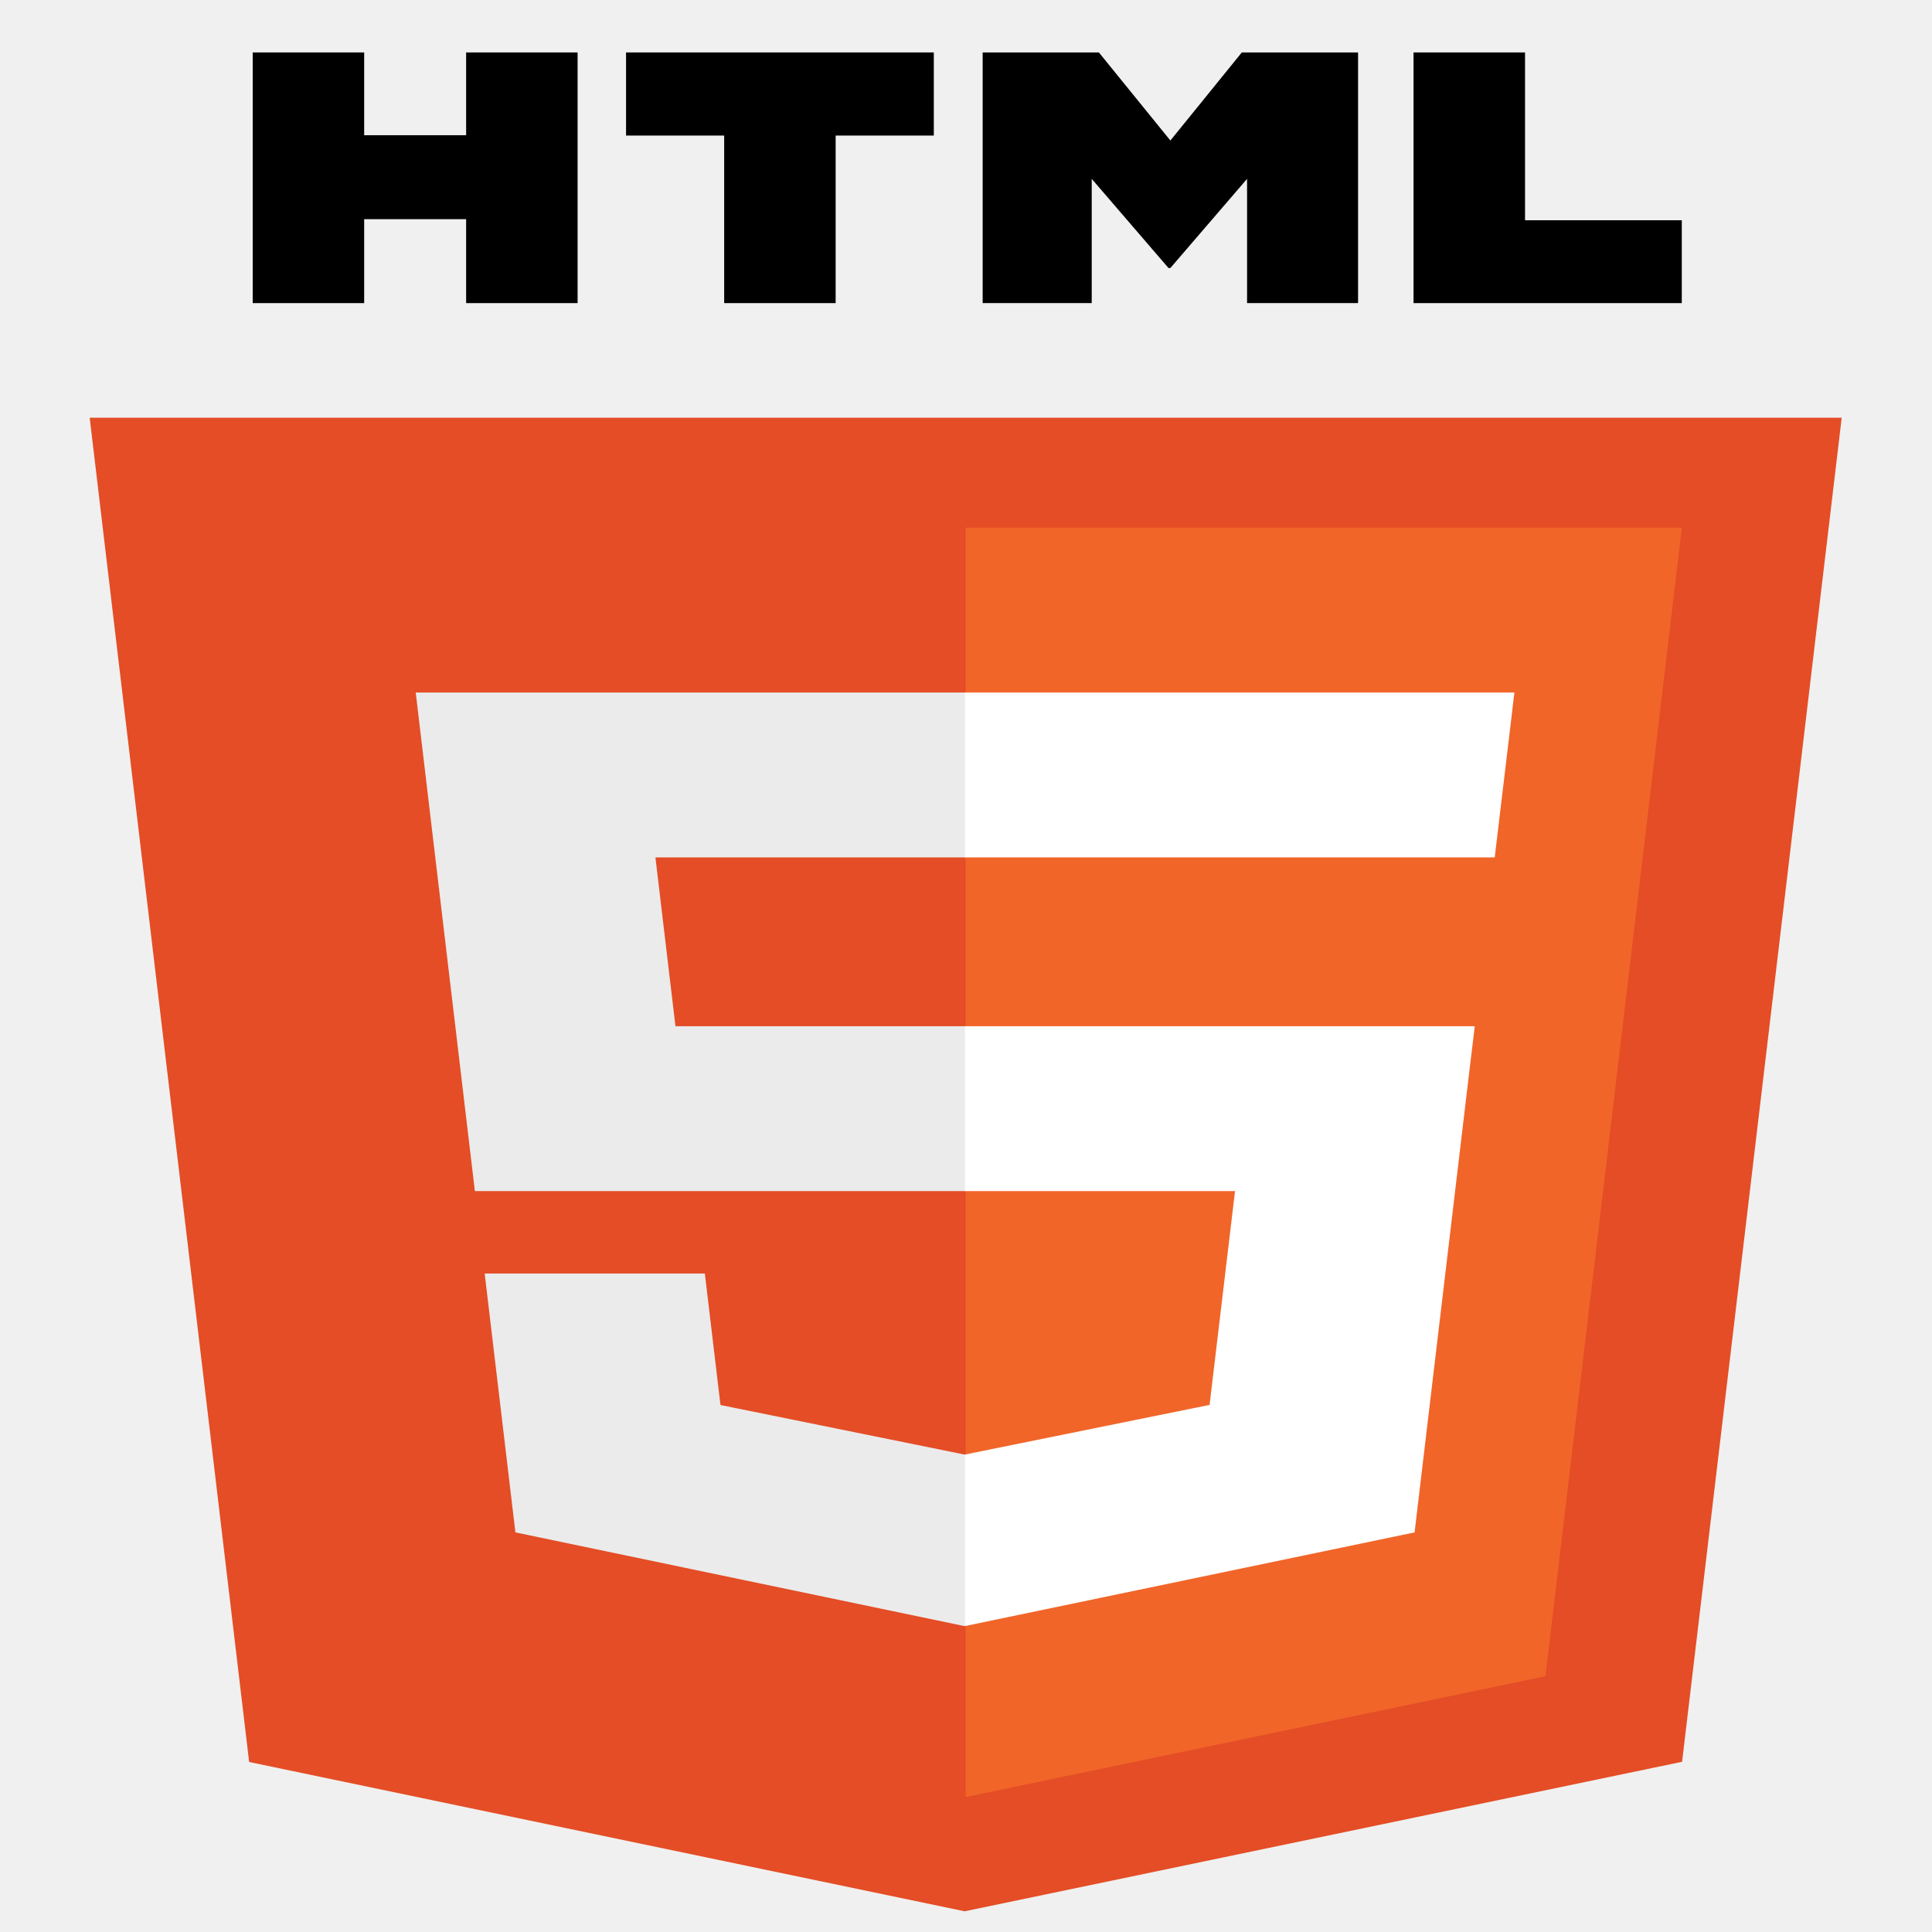
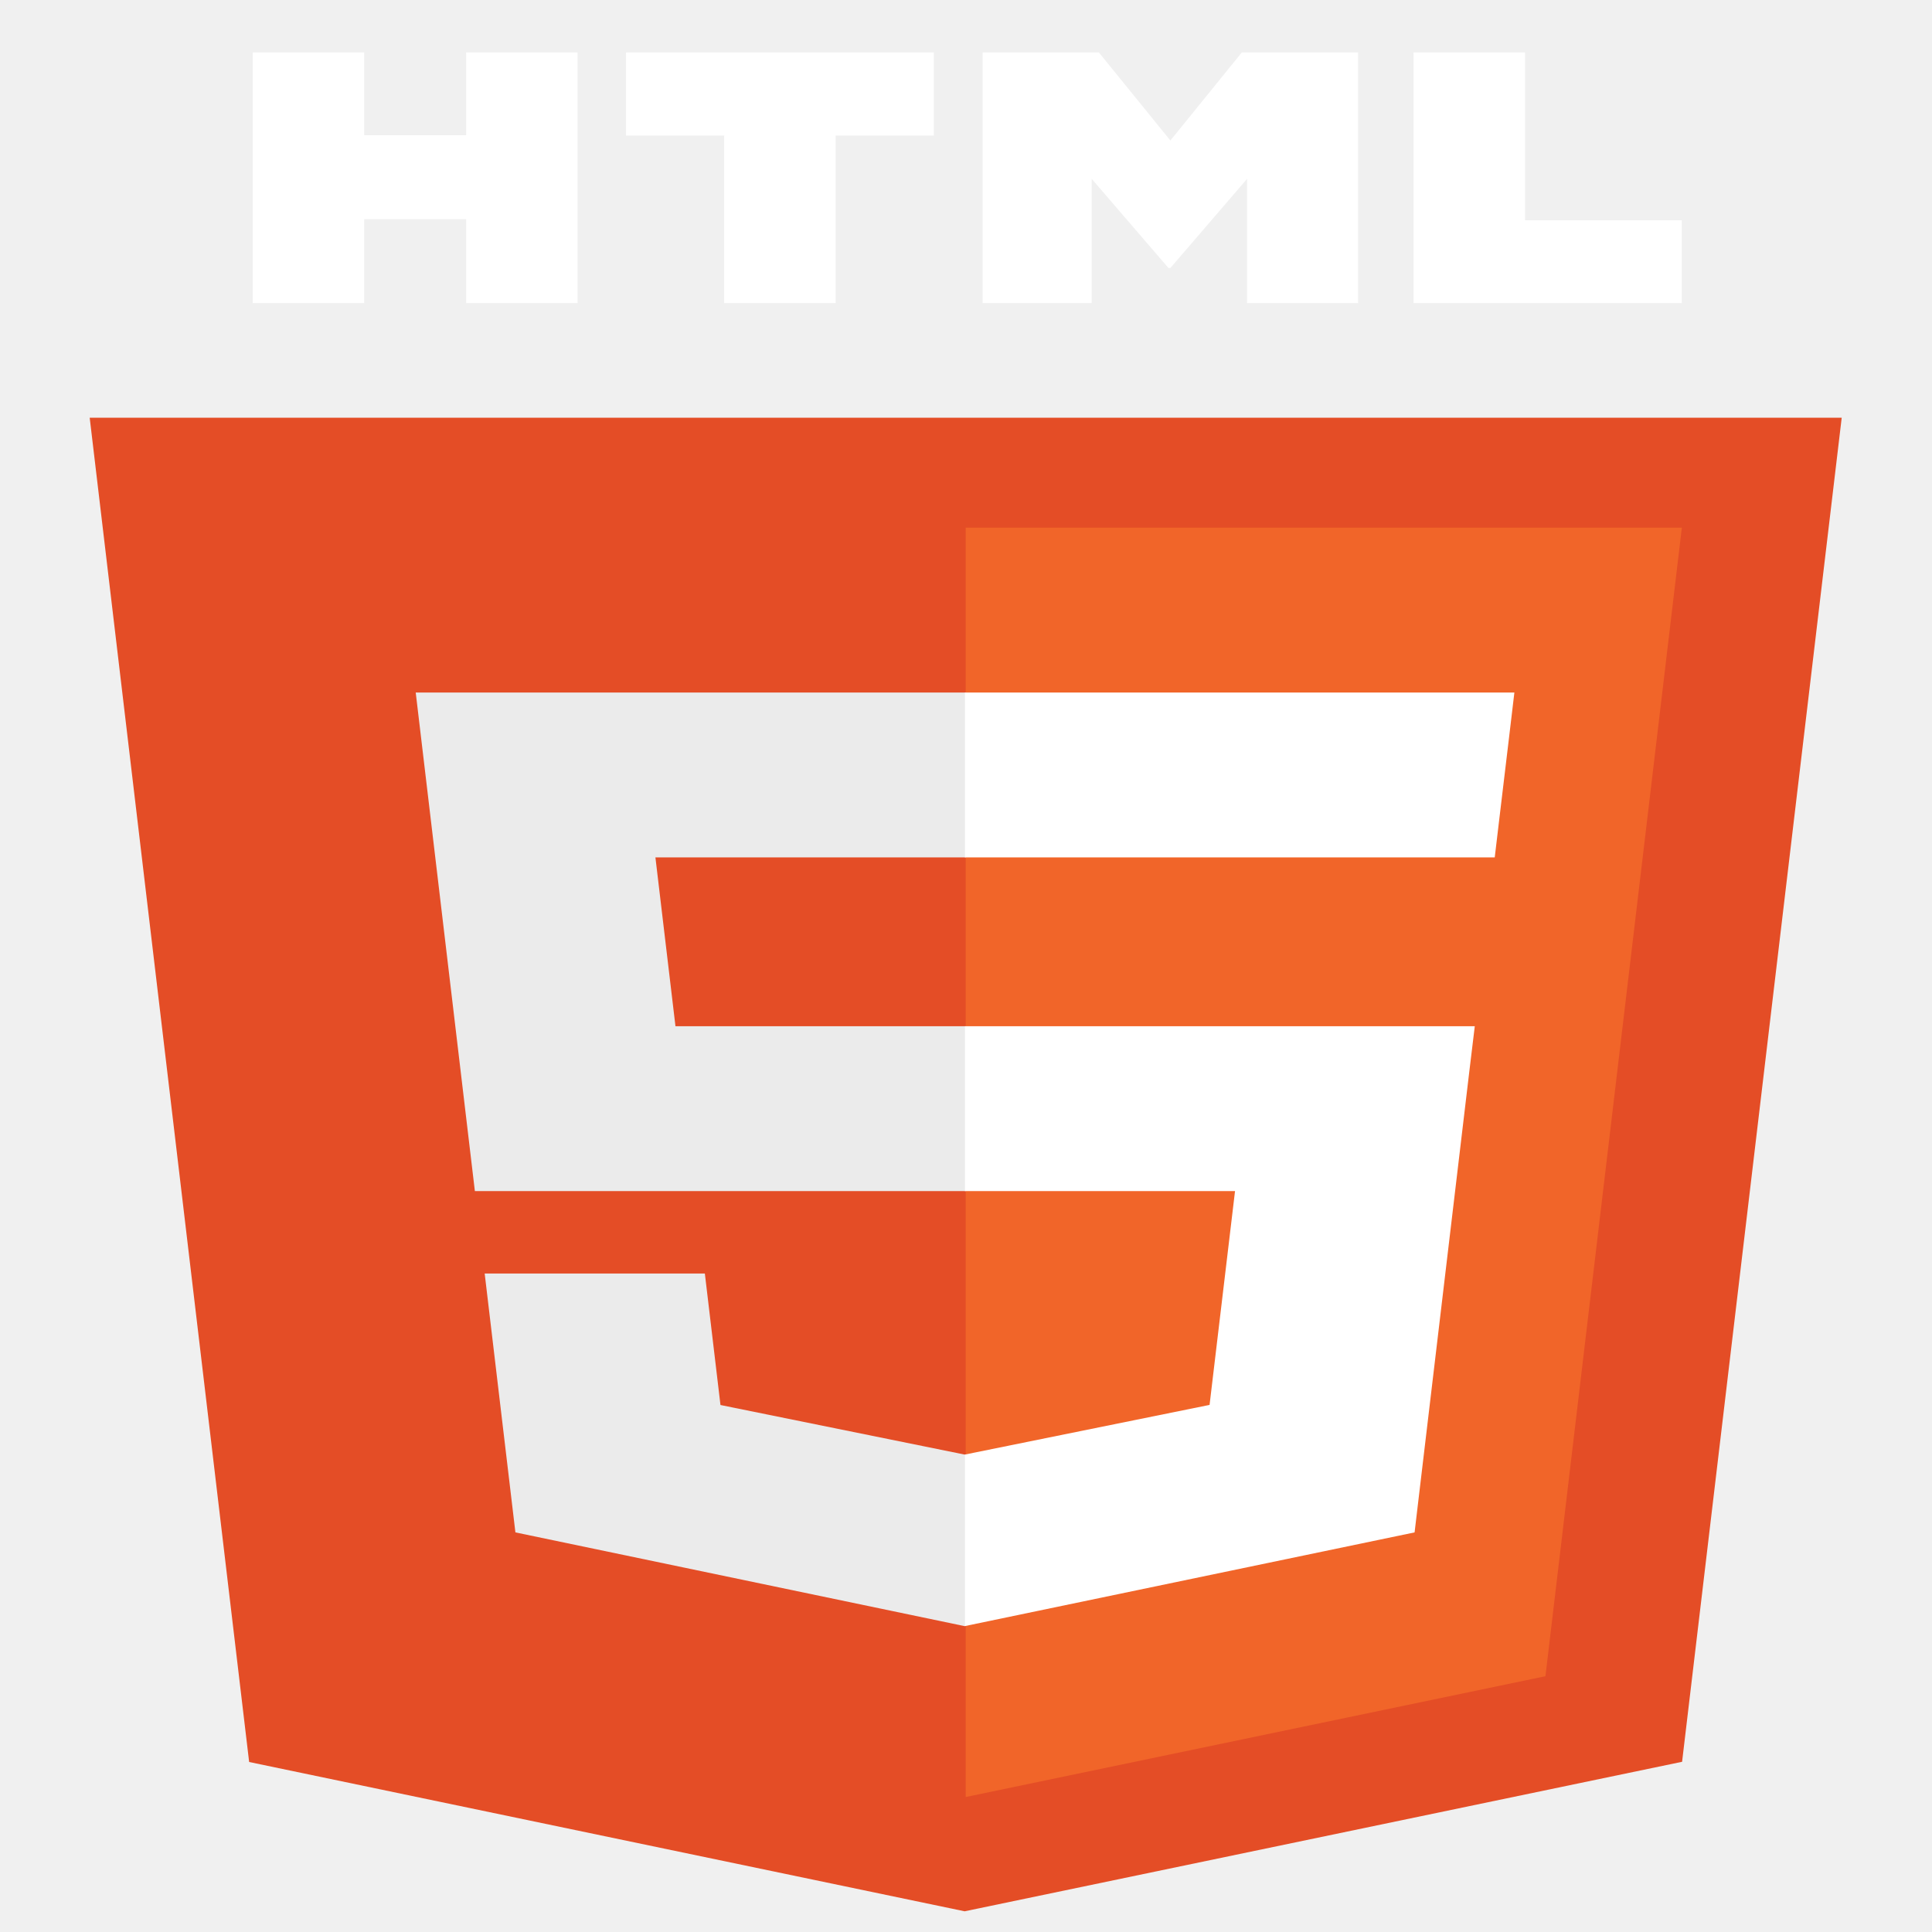
<svg xmlns="http://www.w3.org/2000/svg" width="400" height="400" id="svg2" version="1.1">
  <defs id="defs4" />
  <g id="layer1" transform="translate(-170.0616,-382.1811)">
    <g id="g3054" transform="matrix(1,0,0,0.7516741,114,393.0382)">
      <polygon id="polygon3028" points="404.321,470.819 255.778,512 107.644,470.877 74.633,100.62 437.367,100.62 " style="fill:#e44d26" />
      <polygon id="polygon3030" points="404.27,130.894 256,130.894 256,480.523 376.03,447.246 " style="fill:#f16529" />
      <polygon id="polygon3032" points="154.38,313.627 256,313.627 256,268.217 195.91,268.217 191.76,221.716 256,221.716 256,176.305 255.843,176.305 142.132,176.305 143.219,188.488 " style="fill:#ebebeb" />
      <polygon id="polygon3034" points="205.227,372.55 201.994,336.333 177.419,336.333 156.409,336.333 162.771,407.634 255.791,433.457 256,433.399 256,386.153 255.801,386.206 " style="fill:#ebebeb" />
-       <path id="path3036" d="m 108.382,0 h 23.077 v 22.8 h 21.11 V 0 h 23.078 V 69.044 H 152.57 v -23.12 h -21.11 v 23.12 H 108.383 V 0 Z" />
-       <path id="path3038" d="M 205.994,22.896 H 185.678 V 0 h 63.72 V 22.896 H 229.073 V 69.044 H 205.995 V 22.896 Z" />
-       <path id="path3040" d="m 259.511,0 h 24.063 L 298.376,24.26 313.163,0 h 24.072 V 69.044 H 314.253 V 34.822 l -15.877,24.549 h -0.397 L 282.091,34.822 v 34.222 h -22.58 z" />
-       <path id="path3042" d="m 348.72,0 h 23.084 v 46.222 h 32.453 V 69.044 H 348.72 Z" />
+       <path id="path3036" d="m 108.382,0 h 23.077 v 22.8 h 21.11 V 0 h 23.078 V 69.044 H 152.57 v -23.12 h -21.11 v 23.12 H 108.383 V 0 Z" style="fill:#ffffff;fill-opacity:1" />
+       <path id="path3038" d="M 205.994,22.896 H 185.678 V 0 h 63.72 V 22.896 H 229.073 V 69.044 H 205.995 V 22.896 Z" style="fill:#ffffff;fill-opacity:1" />
+       <path id="path3040" d="m 259.511,0 h 24.063 L 298.376,24.26 313.163,0 h 24.072 V 69.044 H 314.253 V 34.822 l -15.877,24.549 h -0.397 L 282.091,34.822 v 34.222 h -22.58 z" style="fill:#ffffff;fill-opacity:1" />
+       <path id="path3042" d="m 348.72,0 h 23.084 v 46.222 h 32.453 V 69.044 H 348.72 Z" style="fill:#ffffff;fill-opacity:1" />
      <polygon id="polygon3044" points="255.843,433.435 348.937,407.634 349.62,399.962 360.291,280.411 361.399,268.217 349.162,268.217 255.843,268.217 255.843,313.627 311.761,313.627 306.49,372.521 255.843,386.191 " style="fill:#ffffff" />
      <polygon id="polygon3046" points="255.843,176.305 255.843,204.509 255.843,221.605 255.843,221.716 365.385,221.716 365.531,221.716 366.442,211.509 368.511,188.488 369.597,176.305 " style="fill:#ffffff" />
    </g>
  </g>
</svg>
